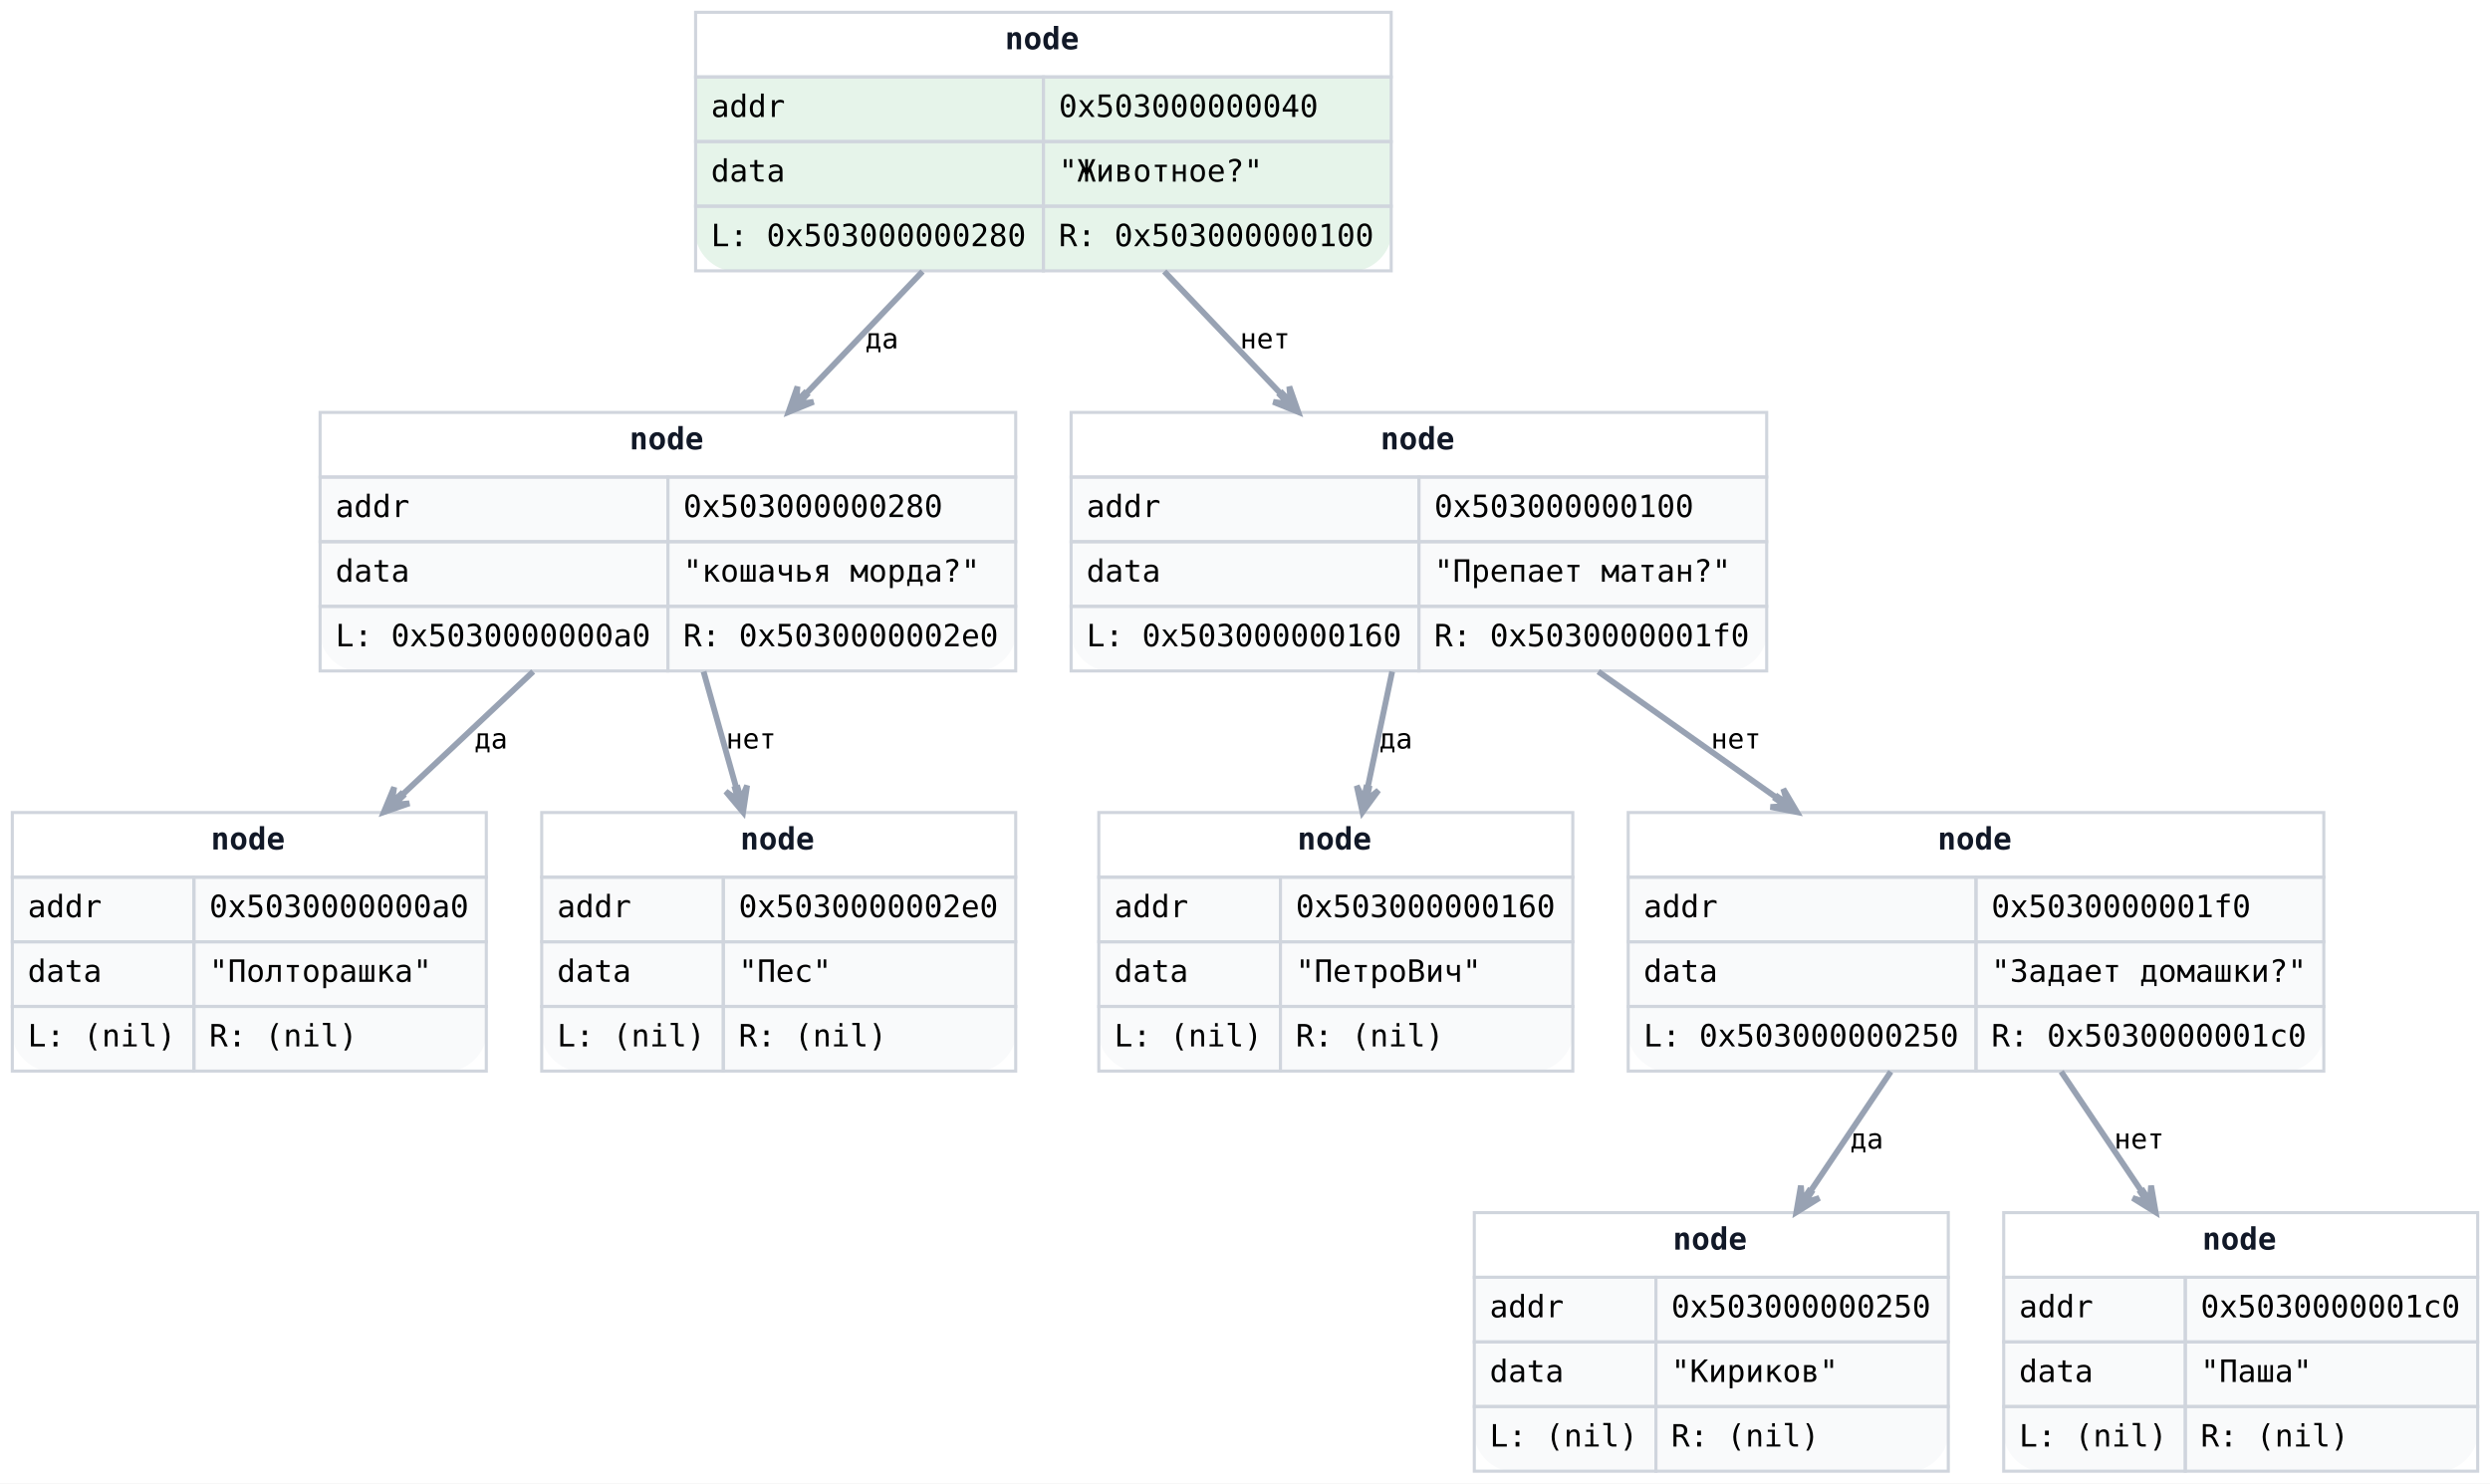
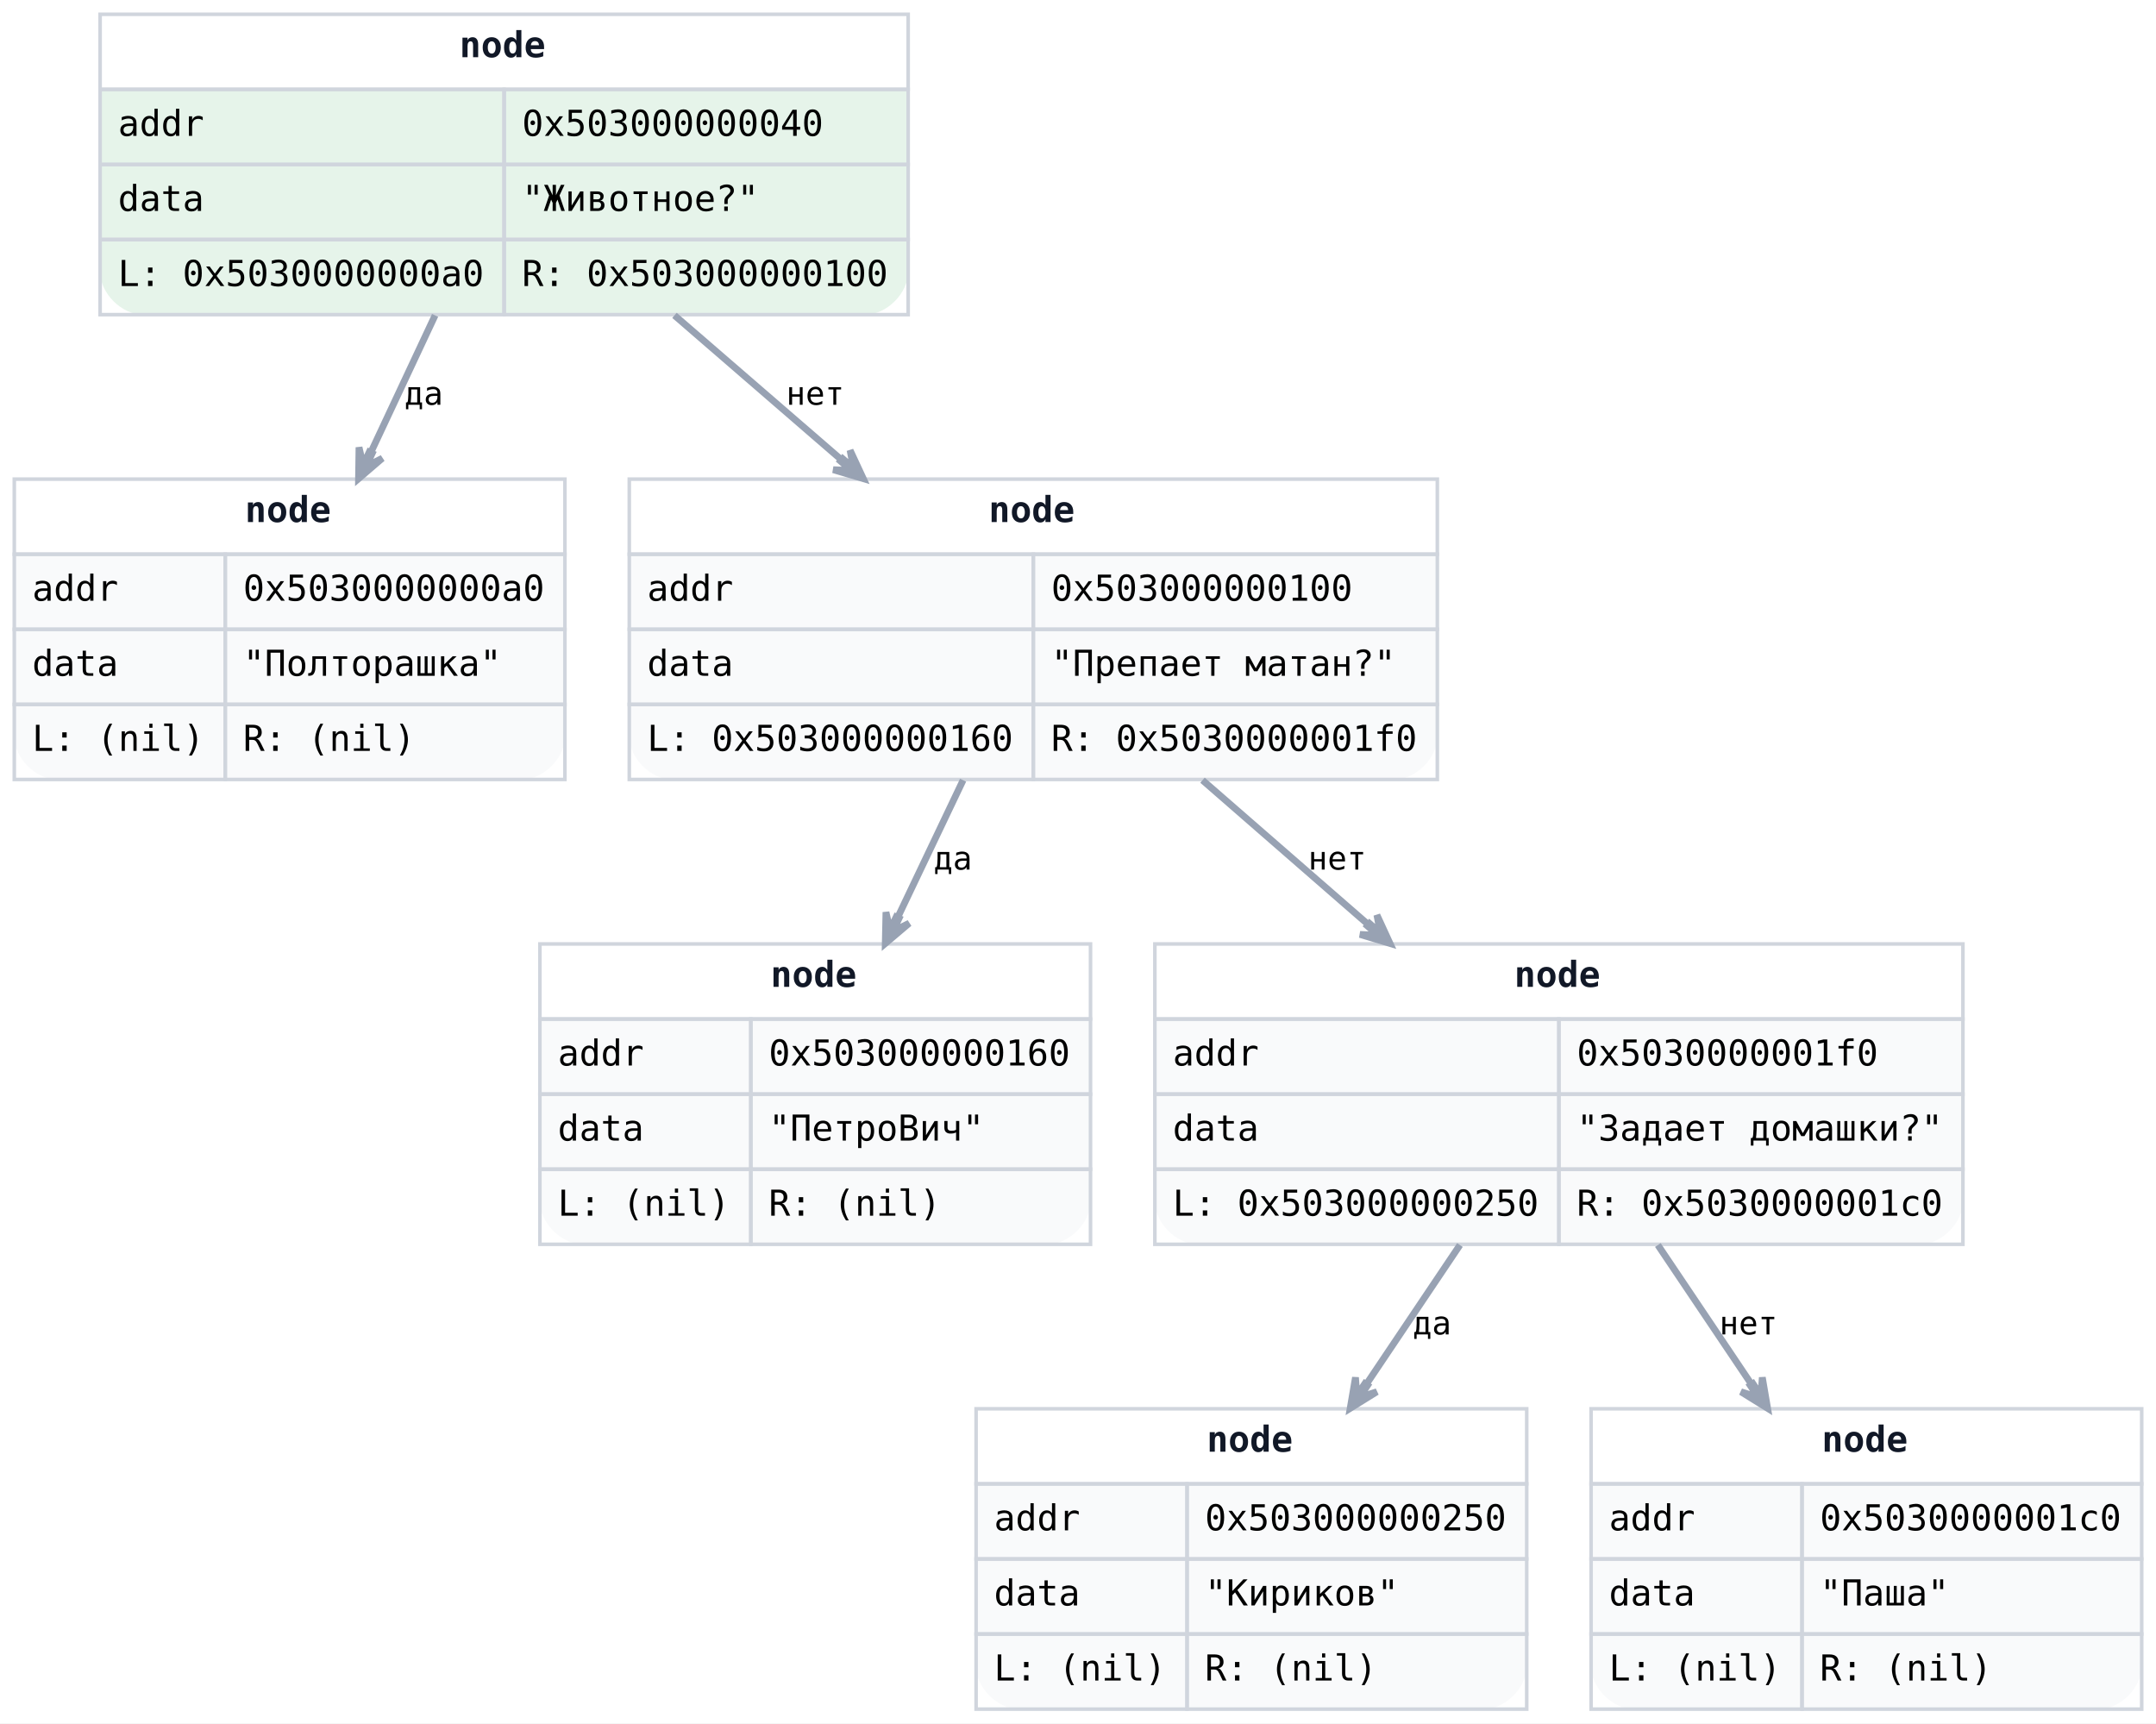
- <svg xmlns="http://www.w3.org/2000/svg" width="809pt" height="482pt" viewBox="0.00 0.00 809.00 482.00">
+ <svg xmlns="http://www.w3.org/2000/svg" width="603pt" height="482pt" viewBox="0.00 0.00 603.00 482.00">
  <g id="graph0" class="graph" transform="scale(1 1) rotate(0) translate(4 478)">
-     <polygon fill="white" stroke="transparent" points="-4,4 -4,-478 805,-478 805,4 -4,4" />
+     <polygon fill="white" stroke="transparent" points="-4,4 -4,-478 599,-478 599,4 -4,4" />
    <g id="node1" class="node">
-       <path fill="#e6f4ea" stroke="transparent" stroke-width="2" d="M436,-474C436,-474 234,-474 234,-474 228,-474 222,-468 222,-462 222,-462 222,-402 222,-402 222,-396 228,-390 234,-390 234,-390 436,-390 436,-390 442,-390 448,-396 448,-402 448,-402 448,-462 448,-462 448,-468 442,-474 436,-474" />
-       <polygon fill="#ffffff" stroke="transparent" points="222,-453 222,-474 448,-474 448,-453 222,-453" />
-       <polygon fill="none" stroke="#d0d5dd" points="222,-453 222,-474 448,-474 448,-453 222,-453" />
-       <text text-anchor="start" x="322.5" y="-462" font-family="monospace" font-weight="bold" font-size="10.00" fill="#111827">node</text>
-       <polygon fill="none" stroke="#d0d5dd" points="222,-432 222,-453 335,-453 335,-432 222,-432" />
-       <text text-anchor="start" x="227" y="-440" font-family="monospace" font-size="10.00">addr</text>
-       <polygon fill="none" stroke="#d0d5dd" points="335,-432 335,-453 448,-453 448,-432 335,-432" />
-       <text text-anchor="start" x="340" y="-440" font-family="monospace" font-size="10.00">0x503000000040</text>
-       <polygon fill="none" stroke="#d0d5dd" points="222,-411 222,-432 335,-432 335,-411 222,-411" />
-       <text text-anchor="start" x="227" y="-419" font-family="monospace" font-size="10.00">data</text>
-       <polygon fill="none" stroke="#d0d5dd" points="335,-411 335,-432 448,-432 448,-411 335,-411" />
-       <text text-anchor="start" x="340" y="-419" font-family="monospace" font-size="10.00">"Животное?"</text>
-       <polygon fill="none" stroke="#d0d5dd" points="222,-390 222,-411 335,-411 335,-390 222,-390" />
-       <text text-anchor="start" x="227" y="-398" font-family="monospace" font-size="10.00">L: 0x503000000280</text>
-       <polygon fill="none" stroke="#d0d5dd" points="335,-390 335,-411 448,-411 448,-390 335,-390" />
-       <text text-anchor="start" x="340" y="-398" font-family="monospace" font-size="10.00">R: 0x503000000100</text>
+       <path fill="#e6f4ea" stroke="transparent" stroke-width="2" d="M238,-474C238,-474 36,-474 36,-474 30,-474 24,-468 24,-462 24,-462 24,-402 24,-402 24,-396 30,-390 36,-390 36,-390 238,-390 238,-390 244,-390 250,-396 250,-402 250,-402 250,-462 250,-462 250,-468 244,-474 238,-474" />
+       <polygon fill="#ffffff" stroke="transparent" points="24,-453 24,-474 250,-474 250,-453 24,-453" />
+       <polygon fill="none" stroke="#d0d5dd" points="24,-453 24,-474 250,-474 250,-453 24,-453" />
+       <text text-anchor="start" x="124.5" y="-462" font-family="monospace" font-weight="bold" font-size="10.00" fill="#111827">node</text>
+       <polygon fill="none" stroke="#d0d5dd" points="24,-432 24,-453 137,-453 137,-432 24,-432" />
+       <text text-anchor="start" x="29" y="-440" font-family="monospace" font-size="10.00">addr</text>
+       <polygon fill="none" stroke="#d0d5dd" points="137,-432 137,-453 250,-453 250,-432 137,-432" />
+       <text text-anchor="start" x="142" y="-440" font-family="monospace" font-size="10.00">0x503000000040</text>
+       <polygon fill="none" stroke="#d0d5dd" points="24,-411 24,-432 137,-432 137,-411 24,-411" />
+       <text text-anchor="start" x="29" y="-419" font-family="monospace" font-size="10.00">data</text>
+       <polygon fill="none" stroke="#d0d5dd" points="137,-411 137,-432 250,-432 250,-411 137,-411" />
+       <text text-anchor="start" x="142" y="-419" font-family="monospace" font-size="10.00">"Животное?"</text>
+       <polygon fill="none" stroke="#d0d5dd" points="24,-390 24,-411 137,-411 137,-390 24,-390" />
+       <text text-anchor="start" x="29" y="-398" font-family="monospace" font-size="10.00">L: 0x5030000000a0</text>
+       <polygon fill="none" stroke="#d0d5dd" points="137,-390 137,-411 250,-411 250,-390 137,-390" />
+       <text text-anchor="start" x="142" y="-398" font-family="monospace" font-size="10.00">R: 0x503000000100</text>
    </g>
    <g id="node2" class="node">
-       <path fill="#f9fafb" stroke="transparent" stroke-width="2" d="M314,-344C314,-344 112,-344 112,-344 106,-344 100,-338 100,-332 100,-332 100,-272 100,-272 100,-266 106,-260 112,-260 112,-260 314,-260 314,-260 320,-260 326,-266 326,-272 326,-272 326,-332 326,-332 326,-338 320,-344 314,-344" />
-       <polygon fill="#ffffff" stroke="transparent" points="100,-323 100,-344 326,-344 326,-323 100,-323" />
-       <polygon fill="none" stroke="#d0d5dd" points="100,-323 100,-344 326,-344 326,-323 100,-323" />
-       <text text-anchor="start" x="200.5" y="-332" font-family="monospace" font-weight="bold" font-size="10.00" fill="#111827">node</text>
-       <polygon fill="none" stroke="#d0d5dd" points="100,-302 100,-323 213,-323 213,-302 100,-302" />
-       <text text-anchor="start" x="105" y="-310" font-family="monospace" font-size="10.00">addr</text>
-       <polygon fill="none" stroke="#d0d5dd" points="213,-302 213,-323 326,-323 326,-302 213,-302" />
-       <text text-anchor="start" x="218" y="-310" font-family="monospace" font-size="10.00">0x503000000280</text>
-       <polygon fill="none" stroke="#d0d5dd" points="100,-281 100,-302 213,-302 213,-281 100,-281" />
-       <text text-anchor="start" x="105" y="-289" font-family="monospace" font-size="10.00">data</text>
-       <polygon fill="none" stroke="#d0d5dd" points="213,-281 213,-302 326,-302 326,-281 213,-281" />
-       <text text-anchor="start" x="218" y="-289" font-family="monospace" font-size="10.00">"кошачья морда?"</text>
-       <polygon fill="none" stroke="#d0d5dd" points="100,-260 100,-281 213,-281 213,-260 100,-260" />
-       <text text-anchor="start" x="105" y="-268" font-family="monospace" font-size="10.00">L: 0x5030000000a0</text>
-       <polygon fill="none" stroke="#d0d5dd" points="213,-260 213,-281 326,-281 326,-260 213,-260" />
-       <text text-anchor="start" x="218" y="-268" font-family="monospace" font-size="10.00">R: 0x5030000002e0</text>
+       <path fill="#f9fafb" stroke="transparent" stroke-width="2" d="M142,-344C142,-344 12,-344 12,-344 6,-344 0,-338 0,-332 0,-332 0,-272 0,-272 0,-266 6,-260 12,-260 12,-260 142,-260 142,-260 148,-260 154,-266 154,-272 154,-272 154,-332 154,-332 154,-338 148,-344 142,-344" />
+       <polygon fill="#ffffff" stroke="transparent" points="0,-323 0,-344 154,-344 154,-323 0,-323" />
+       <polygon fill="none" stroke="#d0d5dd" points="0,-323 0,-344 154,-344 154,-323 0,-323" />
+       <text text-anchor="start" x="64.5" y="-332" font-family="monospace" font-weight="bold" font-size="10.00" fill="#111827">node</text>
+       <polygon fill="none" stroke="#d0d5dd" points="0,-302 0,-323 59,-323 59,-302 0,-302" />
+       <text text-anchor="start" x="5" y="-310" font-family="monospace" font-size="10.00">addr</text>
+       <polygon fill="none" stroke="#d0d5dd" points="59,-302 59,-323 154,-323 154,-302 59,-302" />
+       <text text-anchor="start" x="64" y="-310" font-family="monospace" font-size="10.00">0x5030000000a0</text>
+       <polygon fill="none" stroke="#d0d5dd" points="0,-281 0,-302 59,-302 59,-281 0,-281" />
+       <text text-anchor="start" x="5" y="-289" font-family="monospace" font-size="10.00">data</text>
+       <polygon fill="none" stroke="#d0d5dd" points="59,-281 59,-302 154,-302 154,-281 59,-281" />
+       <text text-anchor="start" x="64" y="-289" font-family="monospace" font-size="10.00">"Полторашка"</text>
+       <polygon fill="none" stroke="#d0d5dd" points="0,-260 0,-281 59,-281 59,-260 0,-260" />
+       <text text-anchor="start" x="5" y="-268" font-family="monospace" font-size="10.00">L: (nil)</text>
+       <polygon fill="none" stroke="#d0d5dd" points="59,-260 59,-281 154,-281 154,-260 59,-260" />
+       <text text-anchor="start" x="64" y="-268" font-family="monospace" font-size="10.00">R: (nil)</text>
    </g>
    <g id="edge1" class="edge">
-       <path fill="none" stroke="#98a2b3" stroke-width="1.9" d="M295.73,-389.8C283.65,-377.12 270.26,-363.07 257.83,-350.04" />
-       <polygon fill="#98a2b3" stroke="#98a2b3" stroke-width="1.9" points="252.2,-344.13 260.32,-347.43 255.29,-346.71 258.04,-349.61 257.72,-349.92 257.39,-350.23 254.63,-347.33 255.11,-352.4 252.2,-344.13 252.2,-344.13" />
-       <text text-anchor="middle" x="282.5" y="-364.8" font-family="monospace" font-size="9.00">да</text>
+       <path fill="none" stroke="#98a2b3" stroke-width="1.9" d="M117.69,-389.8C111.96,-377.58 105.63,-364.08 99.71,-351.45" />
+       <polygon fill="#98a2b3" stroke="#98a2b3" stroke-width="1.9" points="96.28,-344.13 102.93,-349.84 98.38,-347.56 100.08,-351.18 99.67,-351.37 99.27,-351.56 97.57,-347.94 96.41,-352.9 96.28,-344.13 96.28,-344.13" />
+       <text text-anchor="middle" x="114.5" y="-364.8" font-family="monospace" font-size="9.00">да</text>
    </g>
    <g id="node3" class="node">
-       <path fill="#f9fafb" stroke="transparent" stroke-width="2" d="M558,-344C558,-344 356,-344 356,-344 350,-344 344,-338 344,-332 344,-332 344,-272 344,-272 344,-266 350,-260 356,-260 356,-260 558,-260 558,-260 564,-260 570,-266 570,-272 570,-272 570,-332 570,-332 570,-338 564,-344 558,-344" />
-       <polygon fill="#ffffff" stroke="transparent" points="344,-323 344,-344 570,-344 570,-323 344,-323" />
-       <polygon fill="none" stroke="#d0d5dd" points="344,-323 344,-344 570,-344 570,-323 344,-323" />
-       <text text-anchor="start" x="444.5" y="-332" font-family="monospace" font-weight="bold" font-size="10.00" fill="#111827">node</text>
-       <polygon fill="none" stroke="#d0d5dd" points="344,-302 344,-323 457,-323 457,-302 344,-302" />
-       <text text-anchor="start" x="349" y="-310" font-family="monospace" font-size="10.00">addr</text>
-       <polygon fill="none" stroke="#d0d5dd" points="457,-302 457,-323 570,-323 570,-302 457,-302" />
-       <text text-anchor="start" x="462" y="-310" font-family="monospace" font-size="10.00">0x503000000100</text>
-       <polygon fill="none" stroke="#d0d5dd" points="344,-281 344,-302 457,-302 457,-281 344,-281" />
-       <text text-anchor="start" x="349" y="-289" font-family="monospace" font-size="10.00">data</text>
-       <polygon fill="none" stroke="#d0d5dd" points="457,-281 457,-302 570,-302 570,-281 457,-281" />
-       <text text-anchor="start" x="462" y="-289" font-family="monospace" font-size="10.00">"Препает матан?"</text>
-       <polygon fill="none" stroke="#d0d5dd" points="344,-260 344,-281 457,-281 457,-260 344,-260" />
-       <text text-anchor="start" x="349" y="-268" font-family="monospace" font-size="10.00">L: 0x503000000160</text>
-       <polygon fill="none" stroke="#d0d5dd" points="457,-260 457,-281 570,-281 570,-260 457,-260" />
-       <text text-anchor="start" x="462" y="-268" font-family="monospace" font-size="10.00">R: 0x5030000001f0</text>
+       <path fill="#f9fafb" stroke="transparent" stroke-width="2" d="M386,-344C386,-344 184,-344 184,-344 178,-344 172,-338 172,-332 172,-332 172,-272 172,-272 172,-266 178,-260 184,-260 184,-260 386,-260 386,-260 392,-260 398,-266 398,-272 398,-272 398,-332 398,-332 398,-338 392,-344 386,-344" />
+       <polygon fill="#ffffff" stroke="transparent" points="172,-323 172,-344 398,-344 398,-323 172,-323" />
+       <polygon fill="none" stroke="#d0d5dd" points="172,-323 172,-344 398,-344 398,-323 172,-323" />
+       <text text-anchor="start" x="272.5" y="-332" font-family="monospace" font-weight="bold" font-size="10.00" fill="#111827">node</text>
+       <polygon fill="none" stroke="#d0d5dd" points="172,-302 172,-323 285,-323 285,-302 172,-302" />
+       <text text-anchor="start" x="177" y="-310" font-family="monospace" font-size="10.00">addr</text>
+       <polygon fill="none" stroke="#d0d5dd" points="285,-302 285,-323 398,-323 398,-302 285,-302" />
+       <text text-anchor="start" x="290" y="-310" font-family="monospace" font-size="10.00">0x503000000100</text>
+       <polygon fill="none" stroke="#d0d5dd" points="172,-281 172,-302 285,-302 285,-281 172,-281" />
+       <text text-anchor="start" x="177" y="-289" font-family="monospace" font-size="10.00">data</text>
+       <polygon fill="none" stroke="#d0d5dd" points="285,-281 285,-302 398,-302 398,-281 285,-281" />
+       <text text-anchor="start" x="290" y="-289" font-family="monospace" font-size="10.00">"Препает матан?"</text>
+       <polygon fill="none" stroke="#d0d5dd" points="172,-260 172,-281 285,-281 285,-260 172,-260" />
+       <text text-anchor="start" x="177" y="-268" font-family="monospace" font-size="10.00">L: 0x503000000160</text>
+       <polygon fill="none" stroke="#d0d5dd" points="285,-260 285,-281 398,-281 398,-260 285,-260" />
+       <text text-anchor="start" x="290" y="-268" font-family="monospace" font-size="10.00">R: 0x5030000001f0</text>
    </g>
    <g id="edge2" class="edge">
-       <path fill="none" stroke="#98a2b3" stroke-width="1.9" d="M374.27,-389.8C386.35,-377.12 399.74,-363.07 412.17,-350.04" />
-       <polygon fill="#98a2b3" stroke="#98a2b3" stroke-width="1.9" points="417.8,-344.13 414.89,-352.4 415.37,-347.33 412.61,-350.23 412.28,-349.92 411.96,-349.61 414.71,-346.71 409.68,-347.43 417.8,-344.13 417.8,-344.13" />
-       <text text-anchor="middle" x="407" y="-364.8" font-family="monospace" font-size="9.00">нет</text>
+       <path fill="none" stroke="#98a2b3" stroke-width="1.9" d="M184.64,-389.8C199.43,-377.01 215.83,-362.82 231.02,-349.68" />
+       <polygon fill="#98a2b3" stroke="#98a2b3" stroke-width="1.9" points="237.45,-344.13 233.75,-352.08 234.72,-347.08 231.69,-349.7 231.4,-349.36 231.1,-349.02 234.13,-346.4 229.04,-346.64 237.45,-344.13 237.45,-344.13" />
+       <text text-anchor="middle" x="224" y="-364.8" font-family="monospace" font-size="9.00">нет</text>
    </g>
    <g id="node4" class="node">
-       <path fill="#f9fafb" stroke="transparent" stroke-width="2" d="M142,-214C142,-214 12,-214 12,-214 6,-214 0,-208 0,-202 0,-202 0,-142 0,-142 0,-136 6,-130 12,-130 12,-130 142,-130 142,-130 148,-130 154,-136 154,-142 154,-142 154,-202 154,-202 154,-208 148,-214 142,-214" />
-       <polygon fill="#ffffff" stroke="transparent" points="0,-193 0,-214 154,-214 154,-193 0,-193" />
-       <polygon fill="none" stroke="#d0d5dd" points="0,-193 0,-214 154,-214 154,-193 0,-193" />
-       <text text-anchor="start" x="64.5" y="-202" font-family="monospace" font-weight="bold" font-size="10.00" fill="#111827">node</text>
-       <polygon fill="none" stroke="#d0d5dd" points="0,-172 0,-193 59,-193 59,-172 0,-172" />
-       <text text-anchor="start" x="5" y="-180" font-family="monospace" font-size="10.00">addr</text>
-       <polygon fill="none" stroke="#d0d5dd" points="59,-172 59,-193 154,-193 154,-172 59,-172" />
-       <text text-anchor="start" x="64" y="-180" font-family="monospace" font-size="10.00">0x5030000000a0</text>
-       <polygon fill="none" stroke="#d0d5dd" points="0,-151 0,-172 59,-172 59,-151 0,-151" />
-       <text text-anchor="start" x="5" y="-159" font-family="monospace" font-size="10.00">data</text>
-       <polygon fill="none" stroke="#d0d5dd" points="59,-151 59,-172 154,-172 154,-151 59,-151" />
-       <text text-anchor="start" x="64" y="-159" font-family="monospace" font-size="10.00">"Полторашка"</text>
-       <polygon fill="none" stroke="#d0d5dd" points="0,-130 0,-151 59,-151 59,-130 0,-130" />
-       <text text-anchor="start" x="5" y="-138" font-family="monospace" font-size="10.00">L: (nil)</text>
-       <polygon fill="none" stroke="#d0d5dd" points="59,-130 59,-151 154,-151 154,-130 59,-130" />
-       <text text-anchor="start" x="64" y="-138" font-family="monospace" font-size="10.00">R: (nil)</text>
+       <path fill="#f9fafb" stroke="transparent" stroke-width="2" d="M289,-214C289,-214 159,-214 159,-214 153,-214 147,-208 147,-202 147,-202 147,-142 147,-142 147,-136 153,-130 159,-130 159,-130 289,-130 289,-130 295,-130 301,-136 301,-142 301,-142 301,-202 301,-202 301,-208 295,-214 289,-214" />
+       <polygon fill="#ffffff" stroke="transparent" points="147,-193 147,-214 301,-214 301,-193 147,-193" />
+       <polygon fill="none" stroke="#d0d5dd" points="147,-193 147,-214 301,-214 301,-193 147,-193" />
+       <text text-anchor="start" x="211.5" y="-202" font-family="monospace" font-weight="bold" font-size="10.00" fill="#111827">node</text>
+       <polygon fill="none" stroke="#d0d5dd" points="147,-172 147,-193 206,-193 206,-172 147,-172" />
+       <text text-anchor="start" x="152" y="-180" font-family="monospace" font-size="10.00">addr</text>
+       <polygon fill="none" stroke="#d0d5dd" points="206,-172 206,-193 301,-193 301,-172 206,-172" />
+       <text text-anchor="start" x="211" y="-180" font-family="monospace" font-size="10.00">0x503000000160</text>
+       <polygon fill="none" stroke="#d0d5dd" points="147,-151 147,-172 206,-172 206,-151 147,-151" />
+       <text text-anchor="start" x="152" y="-159" font-family="monospace" font-size="10.00">data</text>
+       <polygon fill="none" stroke="#d0d5dd" points="206,-151 206,-172 301,-172 301,-151 206,-151" />
+       <text text-anchor="start" x="211" y="-159" font-family="monospace" font-size="10.00">"ПетроВич"</text>
+       <polygon fill="none" stroke="#d0d5dd" points="147,-130 147,-151 206,-151 206,-130 147,-130" />
+       <text text-anchor="start" x="152" y="-138" font-family="monospace" font-size="10.00">L: (nil)</text>
+       <polygon fill="none" stroke="#d0d5dd" points="206,-130 206,-151 301,-151 301,-130 206,-130" />
+       <text text-anchor="start" x="211" y="-138" font-family="monospace" font-size="10.00">R: (nil)</text>
    </g>
    <g id="edge3" class="edge">
-       <path fill="none" stroke="#98a2b3" stroke-width="1.9" d="M169.22,-259.8C155.63,-247.01 140.56,-232.82 126.6,-219.68" />
-       <polygon fill="#98a2b3" stroke="#98a2b3" stroke-width="1.9" points="120.7,-214.13 128.99,-216.99 123.92,-216.54 126.83,-219.28 126.52,-219.61 126.22,-219.94 123.3,-217.2 124.06,-222.23 120.7,-214.13 120.7,-214.13" />
-       <text text-anchor="middle" x="155.5" y="-234.8" font-family="monospace" font-size="9.00">да</text>
+       <path fill="none" stroke="#98a2b3" stroke-width="1.9" d="M265.36,-259.8C259.54,-247.58 253.11,-234.08 247.09,-221.45" />
+       <polygon fill="#98a2b3" stroke="#98a2b3" stroke-width="1.9" points="243.6,-214.13 250.29,-219.8 245.73,-217.54 247.45,-221.16 247.04,-221.35 246.64,-221.54 244.91,-217.93 243.79,-222.9 243.6,-214.13 243.6,-214.13" />
+       <text text-anchor="middle" x="262.5" y="-234.8" font-family="monospace" font-size="9.00">да</text>
    </g>
    <g id="node5" class="node">
-       <path fill="#f9fafb" stroke="transparent" stroke-width="2" d="M314,-214C314,-214 184,-214 184,-214 178,-214 172,-208 172,-202 172,-202 172,-142 172,-142 172,-136 178,-130 184,-130 184,-130 314,-130 314,-130 320,-130 326,-136 326,-142 326,-142 326,-202 326,-202 326,-208 320,-214 314,-214" />
-       <polygon fill="#ffffff" stroke="transparent" points="172,-193 172,-214 326,-214 326,-193 172,-193" />
-       <polygon fill="none" stroke="#d0d5dd" points="172,-193 172,-214 326,-214 326,-193 172,-193" />
-       <text text-anchor="start" x="236.5" y="-202" font-family="monospace" font-weight="bold" font-size="10.00" fill="#111827">node</text>
-       <polygon fill="none" stroke="#d0d5dd" points="172,-172 172,-193 231,-193 231,-172 172,-172" />
-       <text text-anchor="start" x="177" y="-180" font-family="monospace" font-size="10.00">addr</text>
-       <polygon fill="none" stroke="#d0d5dd" points="231,-172 231,-193 326,-193 326,-172 231,-172" />
-       <text text-anchor="start" x="236" y="-180" font-family="monospace" font-size="10.00">0x5030000002e0</text>
-       <polygon fill="none" stroke="#d0d5dd" points="172,-151 172,-172 231,-172 231,-151 172,-151" />
-       <text text-anchor="start" x="177" y="-159" font-family="monospace" font-size="10.00">data</text>
-       <polygon fill="none" stroke="#d0d5dd" points="231,-151 231,-172 326,-172 326,-151 231,-151" />
-       <text text-anchor="start" x="236" y="-159" font-family="monospace" font-size="10.00">"Пес"</text>
-       <polygon fill="none" stroke="#d0d5dd" points="172,-130 172,-151 231,-151 231,-130 172,-130" />
-       <text text-anchor="start" x="177" y="-138" font-family="monospace" font-size="10.00">L: (nil)</text>
-       <polygon fill="none" stroke="#d0d5dd" points="231,-130 231,-151 326,-151 326,-130 231,-130" />
-       <text text-anchor="start" x="236" y="-138" font-family="monospace" font-size="10.00">R: (nil)</text>
+       <path fill="#f9fafb" stroke="transparent" stroke-width="2" d="M533,-214C533,-214 331,-214 331,-214 325,-214 319,-208 319,-202 319,-202 319,-142 319,-142 319,-136 325,-130 331,-130 331,-130 533,-130 533,-130 539,-130 545,-136 545,-142 545,-142 545,-202 545,-202 545,-208 539,-214 533,-214" />
+       <polygon fill="#ffffff" stroke="transparent" points="319,-193 319,-214 545,-214 545,-193 319,-193" />
+       <polygon fill="none" stroke="#d0d5dd" points="319,-193 319,-214 545,-214 545,-193 319,-193" />
+       <text text-anchor="start" x="419.5" y="-202" font-family="monospace" font-weight="bold" font-size="10.00" fill="#111827">node</text>
+       <polygon fill="none" stroke="#d0d5dd" points="319,-172 319,-193 432,-193 432,-172 319,-172" />
+       <text text-anchor="start" x="324" y="-180" font-family="monospace" font-size="10.00">addr</text>
+       <polygon fill="none" stroke="#d0d5dd" points="432,-172 432,-193 545,-193 545,-172 432,-172" />
+       <text text-anchor="start" x="437" y="-180" font-family="monospace" font-size="10.00">0x5030000001f0</text>
+       <polygon fill="none" stroke="#d0d5dd" points="319,-151 319,-172 432,-172 432,-151 319,-151" />
+       <text text-anchor="start" x="324" y="-159" font-family="monospace" font-size="10.00">data</text>
+       <polygon fill="none" stroke="#d0d5dd" points="432,-151 432,-172 545,-172 545,-151 432,-151" />
+       <text text-anchor="start" x="437" y="-159" font-family="monospace" font-size="10.00">"Задает домашки?"</text>
+       <polygon fill="none" stroke="#d0d5dd" points="319,-130 319,-151 432,-151 432,-130 319,-130" />
+       <text text-anchor="start" x="324" y="-138" font-family="monospace" font-size="10.00">L: 0x503000000250</text>
+       <polygon fill="none" stroke="#d0d5dd" points="432,-130 432,-151 545,-151 545,-130 432,-130" />
+       <text text-anchor="start" x="437" y="-138" font-family="monospace" font-size="10.00">R: 0x5030000001c0</text>
    </g>
    <g id="edge4" class="edge">
-       <path fill="none" stroke="#98a2b3" stroke-width="1.9" d="M224.59,-259.8C227.96,-247.81 231.68,-234.59 235.17,-222.16" />
-       <polygon fill="#98a2b3" stroke="#98a2b3" stroke-width="1.9" points="237.43,-214.13 238.73,-222.8 236.78,-218.1 235.7,-221.95 235.27,-221.83 234.83,-221.71 235.92,-217.86 231.8,-220.85 237.43,-214.13 237.43,-214.13" />
-       <text text-anchor="middle" x="240" y="-234.8" font-family="monospace" font-size="9.00">нет</text>
+       <path fill="none" stroke="#98a2b3" stroke-width="1.9" d="M332.32,-259.8C347.01,-247.01 363.3,-232.82 378.39,-219.68" />
+       <polygon fill="#98a2b3" stroke="#98a2b3" stroke-width="1.9" points="384.77,-214.13 381.1,-222.1 382.05,-217.09 379.03,-219.72 378.73,-219.38 378.44,-219.04 381.46,-216.41 376.37,-216.67 384.77,-214.13 384.77,-214.13" />
+       <text text-anchor="middle" x="370" y="-234.8" font-family="monospace" font-size="9.00">нет</text>
    </g>
    <g id="node6" class="node">
-       <path fill="#f9fafb" stroke="transparent" stroke-width="2" d="M495,-214C495,-214 365,-214 365,-214 359,-214 353,-208 353,-202 353,-202 353,-142 353,-142 353,-136 359,-130 365,-130 365,-130 495,-130 495,-130 501,-130 507,-136 507,-142 507,-142 507,-202 507,-202 507,-208 501,-214 495,-214" />
-       <polygon fill="#ffffff" stroke="transparent" points="353,-193 353,-214 507,-214 507,-193 353,-193" />
-       <polygon fill="none" stroke="#d0d5dd" points="353,-193 353,-214 507,-214 507,-193 353,-193" />
-       <text text-anchor="start" x="417.5" y="-202" font-family="monospace" font-weight="bold" font-size="10.00" fill="#111827">node</text>
-       <polygon fill="none" stroke="#d0d5dd" points="353,-172 353,-193 412,-193 412,-172 353,-172" />
-       <text text-anchor="start" x="358" y="-180" font-family="monospace" font-size="10.00">addr</text>
-       <polygon fill="none" stroke="#d0d5dd" points="412,-172 412,-193 507,-193 507,-172 412,-172" />
-       <text text-anchor="start" x="417" y="-180" font-family="monospace" font-size="10.00">0x503000000160</text>
-       <polygon fill="none" stroke="#d0d5dd" points="353,-151 353,-172 412,-172 412,-151 353,-151" />
-       <text text-anchor="start" x="358" y="-159" font-family="monospace" font-size="10.00">data</text>
-       <polygon fill="none" stroke="#d0d5dd" points="412,-151 412,-172 507,-172 507,-151 412,-151" />
-       <text text-anchor="start" x="417" y="-159" font-family="monospace" font-size="10.00">"ПетроВич"</text>
-       <polygon fill="none" stroke="#d0d5dd" points="353,-130 353,-151 412,-151 412,-130 353,-130" />
-       <text text-anchor="start" x="358" y="-138" font-family="monospace" font-size="10.00">L: (nil)</text>
-       <polygon fill="none" stroke="#d0d5dd" points="412,-130 412,-151 507,-151 507,-130 412,-130" />
-       <text text-anchor="start" x="417" y="-138" font-family="monospace" font-size="10.00">R: (nil)</text>
+       <path fill="#f9fafb" stroke="transparent" stroke-width="2" d="M411,-84C411,-84 281,-84 281,-84 275,-84 269,-78 269,-72 269,-72 269,-12 269,-12 269,-6 275,0 281,0 281,0 411,0 411,0 417,0 423,-6 423,-12 423,-12 423,-72 423,-72 423,-78 417,-84 411,-84" />
+       <polygon fill="#ffffff" stroke="transparent" points="269,-63 269,-84 423,-84 423,-63 269,-63" />
+       <polygon fill="none" stroke="#d0d5dd" points="269,-63 269,-84 423,-84 423,-63 269,-63" />
+       <text text-anchor="start" x="333.5" y="-72" font-family="monospace" font-weight="bold" font-size="10.00" fill="#111827">node</text>
+       <polygon fill="none" stroke="#d0d5dd" points="269,-42 269,-63 328,-63 328,-42 269,-42" />
+       <text text-anchor="start" x="274" y="-50" font-family="monospace" font-size="10.00">addr</text>
+       <polygon fill="none" stroke="#d0d5dd" points="328,-42 328,-63 423,-63 423,-42 328,-42" />
+       <text text-anchor="start" x="333" y="-50" font-family="monospace" font-size="10.00">0x503000000250</text>
+       <polygon fill="none" stroke="#d0d5dd" points="269,-21 269,-42 328,-42 328,-21 269,-21" />
+       <text text-anchor="start" x="274" y="-29" font-family="monospace" font-size="10.00">data</text>
+       <polygon fill="none" stroke="#d0d5dd" points="328,-21 328,-42 423,-42 423,-21 328,-21" />
+       <text text-anchor="start" x="333" y="-29" font-family="monospace" font-size="10.00">"Кириков"</text>
+       <polygon fill="none" stroke="#d0d5dd" points="269,0 269,-21 328,-21 328,0 269,0" />
+       <text text-anchor="start" x="274" y="-8" font-family="monospace" font-size="10.00">L: (nil)</text>
+       <polygon fill="none" stroke="#d0d5dd" points="328,0 328,-21 423,-21 423,0 328,0" />
+       <text text-anchor="start" x="333" y="-8" font-family="monospace" font-size="10.00">R: (nil)</text>
    </g>
    <g id="edge5" class="edge">
-       <path fill="none" stroke="#98a2b3" stroke-width="1.9" d="M448.31,-259.8C445.78,-247.81 442.99,-234.59 440.37,-222.16" />
-       <polygon fill="#98a2b3" stroke="#98a2b3" stroke-width="1.9" points="438.68,-214.13 443.85,-221.21 439.94,-217.95 440.77,-221.86 440.33,-221.96 439.89,-222.05 439.06,-218.13 436.8,-222.7 438.68,-214.13 438.68,-214.13" />
-       <text text-anchor="middle" x="449.5" y="-234.8" font-family="monospace" font-size="9.00">да</text>
+       <path fill="none" stroke="#98a2b3" stroke-width="1.9" d="M404.32,-129.8C396.03,-117.46 386.87,-103.83 378.31,-91.1" />
+       <polygon fill="#98a2b3" stroke="#98a2b3" stroke-width="1.9" points="373.63,-84.13 381.08,-88.76 376.24,-87.2 378.47,-90.52 378.09,-90.77 377.72,-91.02 375.49,-87.7 375.11,-92.78 373.63,-84.13 373.63,-84.13" />
+       <text text-anchor="middle" x="396.5" y="-104.8" font-family="monospace" font-size="9.00">да</text>
    </g>
    <g id="node7" class="node">
-       <path fill="#f9fafb" stroke="transparent" stroke-width="2" d="M739,-214C739,-214 537,-214 537,-214 531,-214 525,-208 525,-202 525,-202 525,-142 525,-142 525,-136 531,-130 537,-130 537,-130 739,-130 739,-130 745,-130 751,-136 751,-142 751,-142 751,-202 751,-202 751,-208 745,-214 739,-214" />
-       <polygon fill="#ffffff" stroke="transparent" points="525,-193 525,-214 751,-214 751,-193 525,-193" />
-       <polygon fill="none" stroke="#d0d5dd" points="525,-193 525,-214 751,-214 751,-193 525,-193" />
-       <text text-anchor="start" x="625.5" y="-202" font-family="monospace" font-weight="bold" font-size="10.00" fill="#111827">node</text>
-       <polygon fill="none" stroke="#d0d5dd" points="525,-172 525,-193 638,-193 638,-172 525,-172" />
-       <text text-anchor="start" x="530" y="-180" font-family="monospace" font-size="10.00">addr</text>
-       <polygon fill="none" stroke="#d0d5dd" points="638,-172 638,-193 751,-193 751,-172 638,-172" />
-       <text text-anchor="start" x="643" y="-180" font-family="monospace" font-size="10.00">0x5030000001f0</text>
-       <polygon fill="none" stroke="#d0d5dd" points="525,-151 525,-172 638,-172 638,-151 525,-151" />
-       <text text-anchor="start" x="530" y="-159" font-family="monospace" font-size="10.00">data</text>
-       <polygon fill="none" stroke="#d0d5dd" points="638,-151 638,-172 751,-172 751,-151 638,-151" />
-       <text text-anchor="start" x="643" y="-159" font-family="monospace" font-size="10.00">"Задает домашки?"</text>
-       <polygon fill="none" stroke="#d0d5dd" points="525,-130 525,-151 638,-151 638,-130 525,-130" />
-       <text text-anchor="start" x="530" y="-138" font-family="monospace" font-size="10.00">L: 0x503000000250</text>
-       <polygon fill="none" stroke="#d0d5dd" points="638,-130 638,-151 751,-151 751,-130 638,-130" />
-       <text text-anchor="start" x="643" y="-138" font-family="monospace" font-size="10.00">R: 0x5030000001c0</text>
+       <path fill="#f9fafb" stroke="transparent" stroke-width="2" d="M583,-84C583,-84 453,-84 453,-84 447,-84 441,-78 441,-72 441,-72 441,-12 441,-12 441,-6 447,0 453,0 453,0 583,0 583,0 589,0 595,-6 595,-12 595,-12 595,-72 595,-72 595,-78 589,-84 583,-84" />
+       <polygon fill="#ffffff" stroke="transparent" points="441,-63 441,-84 595,-84 595,-63 441,-63" />
+       <polygon fill="none" stroke="#d0d5dd" points="441,-63 441,-84 595,-84 595,-63 441,-63" />
+       <text text-anchor="start" x="505.5" y="-72" font-family="monospace" font-weight="bold" font-size="10.00" fill="#111827">node</text>
+       <polygon fill="none" stroke="#d0d5dd" points="441,-42 441,-63 500,-63 500,-42 441,-42" />
+       <text text-anchor="start" x="446" y="-50" font-family="monospace" font-size="10.00">addr</text>
+       <polygon fill="none" stroke="#d0d5dd" points="500,-42 500,-63 595,-63 595,-42 500,-42" />
+       <text text-anchor="start" x="505" y="-50" font-family="monospace" font-size="10.00">0x5030000001c0</text>
+       <polygon fill="none" stroke="#d0d5dd" points="441,-21 441,-42 500,-42 500,-21 441,-21" />
+       <text text-anchor="start" x="446" y="-29" font-family="monospace" font-size="10.00">data</text>
+       <polygon fill="none" stroke="#d0d5dd" points="500,-21 500,-42 595,-42 595,-21 500,-21" />
+       <text text-anchor="start" x="505" y="-29" font-family="monospace" font-size="10.00">"Паша"</text>
+       <polygon fill="none" stroke="#d0d5dd" points="441,0 441,-21 500,-21 500,0 441,0" />
+       <text text-anchor="start" x="446" y="-8" font-family="monospace" font-size="10.00">L: (nil)</text>
+       <polygon fill="none" stroke="#d0d5dd" points="500,0 500,-21 595,-21 595,0 500,0" />
+       <text text-anchor="start" x="505" y="-8" font-family="monospace" font-size="10.00">R: (nil)</text>
    </g>
    <g id="edge6" class="edge">
-       <path fill="none" stroke="#98a2b3" stroke-width="1.9" d="M515.27,-259.8C533.67,-246.78 554.13,-232.31 572.98,-218.98" />
-       <polygon fill="#98a2b3" stroke="#98a2b3" stroke-width="1.9" points="579.84,-214.13 575.39,-221.69 576.84,-216.8 573.57,-219.11 573.31,-218.75 573.05,-218.38 576.32,-216.07 571.23,-215.81 579.84,-214.13 579.84,-214.13" />
-       <text text-anchor="middle" x="560" y="-234.8" font-family="monospace" font-size="9.00">нет</text>
-     </g>
-     <g id="node8" class="node">
-       <path fill="#f9fafb" stroke="transparent" stroke-width="2" d="M617,-84C617,-84 487,-84 487,-84 481,-84 475,-78 475,-72 475,-72 475,-12 475,-12 475,-6 481,0 487,0 487,0 617,0 617,0 623,0 629,-6 629,-12 629,-12 629,-72 629,-72 629,-78 623,-84 617,-84" />
-       <polygon fill="#ffffff" stroke="transparent" points="475,-63 475,-84 629,-84 629,-63 475,-63" />
-       <polygon fill="none" stroke="#d0d5dd" points="475,-63 475,-84 629,-84 629,-63 475,-63" />
-       <text text-anchor="start" x="539.5" y="-72" font-family="monospace" font-weight="bold" font-size="10.00" fill="#111827">node</text>
-       <polygon fill="none" stroke="#d0d5dd" points="475,-42 475,-63 534,-63 534,-42 475,-42" />
-       <text text-anchor="start" x="480" y="-50" font-family="monospace" font-size="10.00">addr</text>
-       <polygon fill="none" stroke="#d0d5dd" points="534,-42 534,-63 629,-63 629,-42 534,-42" />
-       <text text-anchor="start" x="539" y="-50" font-family="monospace" font-size="10.00">0x503000000250</text>
-       <polygon fill="none" stroke="#d0d5dd" points="475,-21 475,-42 534,-42 534,-21 475,-21" />
-       <text text-anchor="start" x="480" y="-29" font-family="monospace" font-size="10.00">data</text>
-       <polygon fill="none" stroke="#d0d5dd" points="534,-21 534,-42 629,-42 629,-21 534,-21" />
-       <text text-anchor="start" x="539" y="-29" font-family="monospace" font-size="10.00">"Кириков"</text>
-       <polygon fill="none" stroke="#d0d5dd" points="475,0 475,-21 534,-21 534,0 475,0" />
-       <text text-anchor="start" x="480" y="-8" font-family="monospace" font-size="10.00">L: (nil)</text>
-       <polygon fill="none" stroke="#d0d5dd" points="534,0 534,-21 629,-21 629,0 534,0" />
-       <text text-anchor="start" x="539" y="-8" font-family="monospace" font-size="10.00">R: (nil)</text>
-     </g>
-     <g id="edge7" class="edge">
-       <path fill="none" stroke="#98a2b3" stroke-width="1.9" d="M610.32,-129.8C602.03,-117.46 592.87,-103.83 584.31,-91.1" />
-       <polygon fill="#98a2b3" stroke="#98a2b3" stroke-width="1.9" points="579.63,-84.13 587.08,-88.76 582.24,-87.2 584.47,-90.52 584.09,-90.77 583.72,-91.02 581.49,-87.7 581.11,-92.78 579.63,-84.13 579.63,-84.13" />
-       <text text-anchor="middle" x="602.5" y="-104.8" font-family="monospace" font-size="9.00">да</text>
-     </g>
-     <g id="node9" class="node">
-       <path fill="#f9fafb" stroke="transparent" stroke-width="2" d="M789,-84C789,-84 659,-84 659,-84 653,-84 647,-78 647,-72 647,-72 647,-12 647,-12 647,-6 653,0 659,0 659,0 789,0 789,0 795,0 801,-6 801,-12 801,-12 801,-72 801,-72 801,-78 795,-84 789,-84" />
-       <polygon fill="#ffffff" stroke="transparent" points="647,-63 647,-84 801,-84 801,-63 647,-63" />
-       <polygon fill="none" stroke="#d0d5dd" points="647,-63 647,-84 801,-84 801,-63 647,-63" />
-       <text text-anchor="start" x="711.5" y="-72" font-family="monospace" font-weight="bold" font-size="10.00" fill="#111827">node</text>
-       <polygon fill="none" stroke="#d0d5dd" points="647,-42 647,-63 706,-63 706,-42 647,-42" />
-       <text text-anchor="start" x="652" y="-50" font-family="monospace" font-size="10.00">addr</text>
-       <polygon fill="none" stroke="#d0d5dd" points="706,-42 706,-63 801,-63 801,-42 706,-42" />
-       <text text-anchor="start" x="711" y="-50" font-family="monospace" font-size="10.00">0x5030000001c0</text>
-       <polygon fill="none" stroke="#d0d5dd" points="647,-21 647,-42 706,-42 706,-21 647,-21" />
-       <text text-anchor="start" x="652" y="-29" font-family="monospace" font-size="10.00">data</text>
-       <polygon fill="none" stroke="#d0d5dd" points="706,-21 706,-42 801,-42 801,-21 706,-21" />
-       <text text-anchor="start" x="711" y="-29" font-family="monospace" font-size="10.00">"Паша"</text>
-       <polygon fill="none" stroke="#d0d5dd" points="647,0 647,-21 706,-21 706,0 647,0" />
-       <text text-anchor="start" x="652" y="-8" font-family="monospace" font-size="10.00">L: (nil)</text>
-       <polygon fill="none" stroke="#d0d5dd" points="706,0 706,-21 801,-21 801,0 706,0" />
-       <text text-anchor="start" x="711" y="-8" font-family="monospace" font-size="10.00">R: (nil)</text>
-     </g>
-     <g id="edge8" class="edge">
-       <path fill="none" stroke="#98a2b3" stroke-width="1.9" d="M665.68,-129.8C673.97,-117.46 683.13,-103.83 691.69,-91.1" />
-       <polygon fill="#98a2b3" stroke="#98a2b3" stroke-width="1.9" points="696.37,-84.13 694.89,-92.78 694.51,-87.7 692.28,-91.02 691.91,-90.77 691.53,-90.52 693.76,-87.2 688.92,-88.76 696.37,-84.13 696.37,-84.13" />
-       <text text-anchor="middle" x="691" y="-104.8" font-family="monospace" font-size="9.00">нет</text>
+       <path fill="none" stroke="#98a2b3" stroke-width="1.9" d="M459.68,-129.8C467.97,-117.46 477.13,-103.83 485.69,-91.1" />
+       <polygon fill="#98a2b3" stroke="#98a2b3" stroke-width="1.9" points="490.37,-84.13 488.89,-92.78 488.51,-87.7 486.28,-91.02 485.91,-90.77 485.53,-90.52 487.76,-87.2 482.92,-88.76 490.37,-84.13 490.37,-84.13" />
+       <text text-anchor="middle" x="485" y="-104.8" font-family="monospace" font-size="9.00">нет</text>
    </g>
  </g>
</svg>
